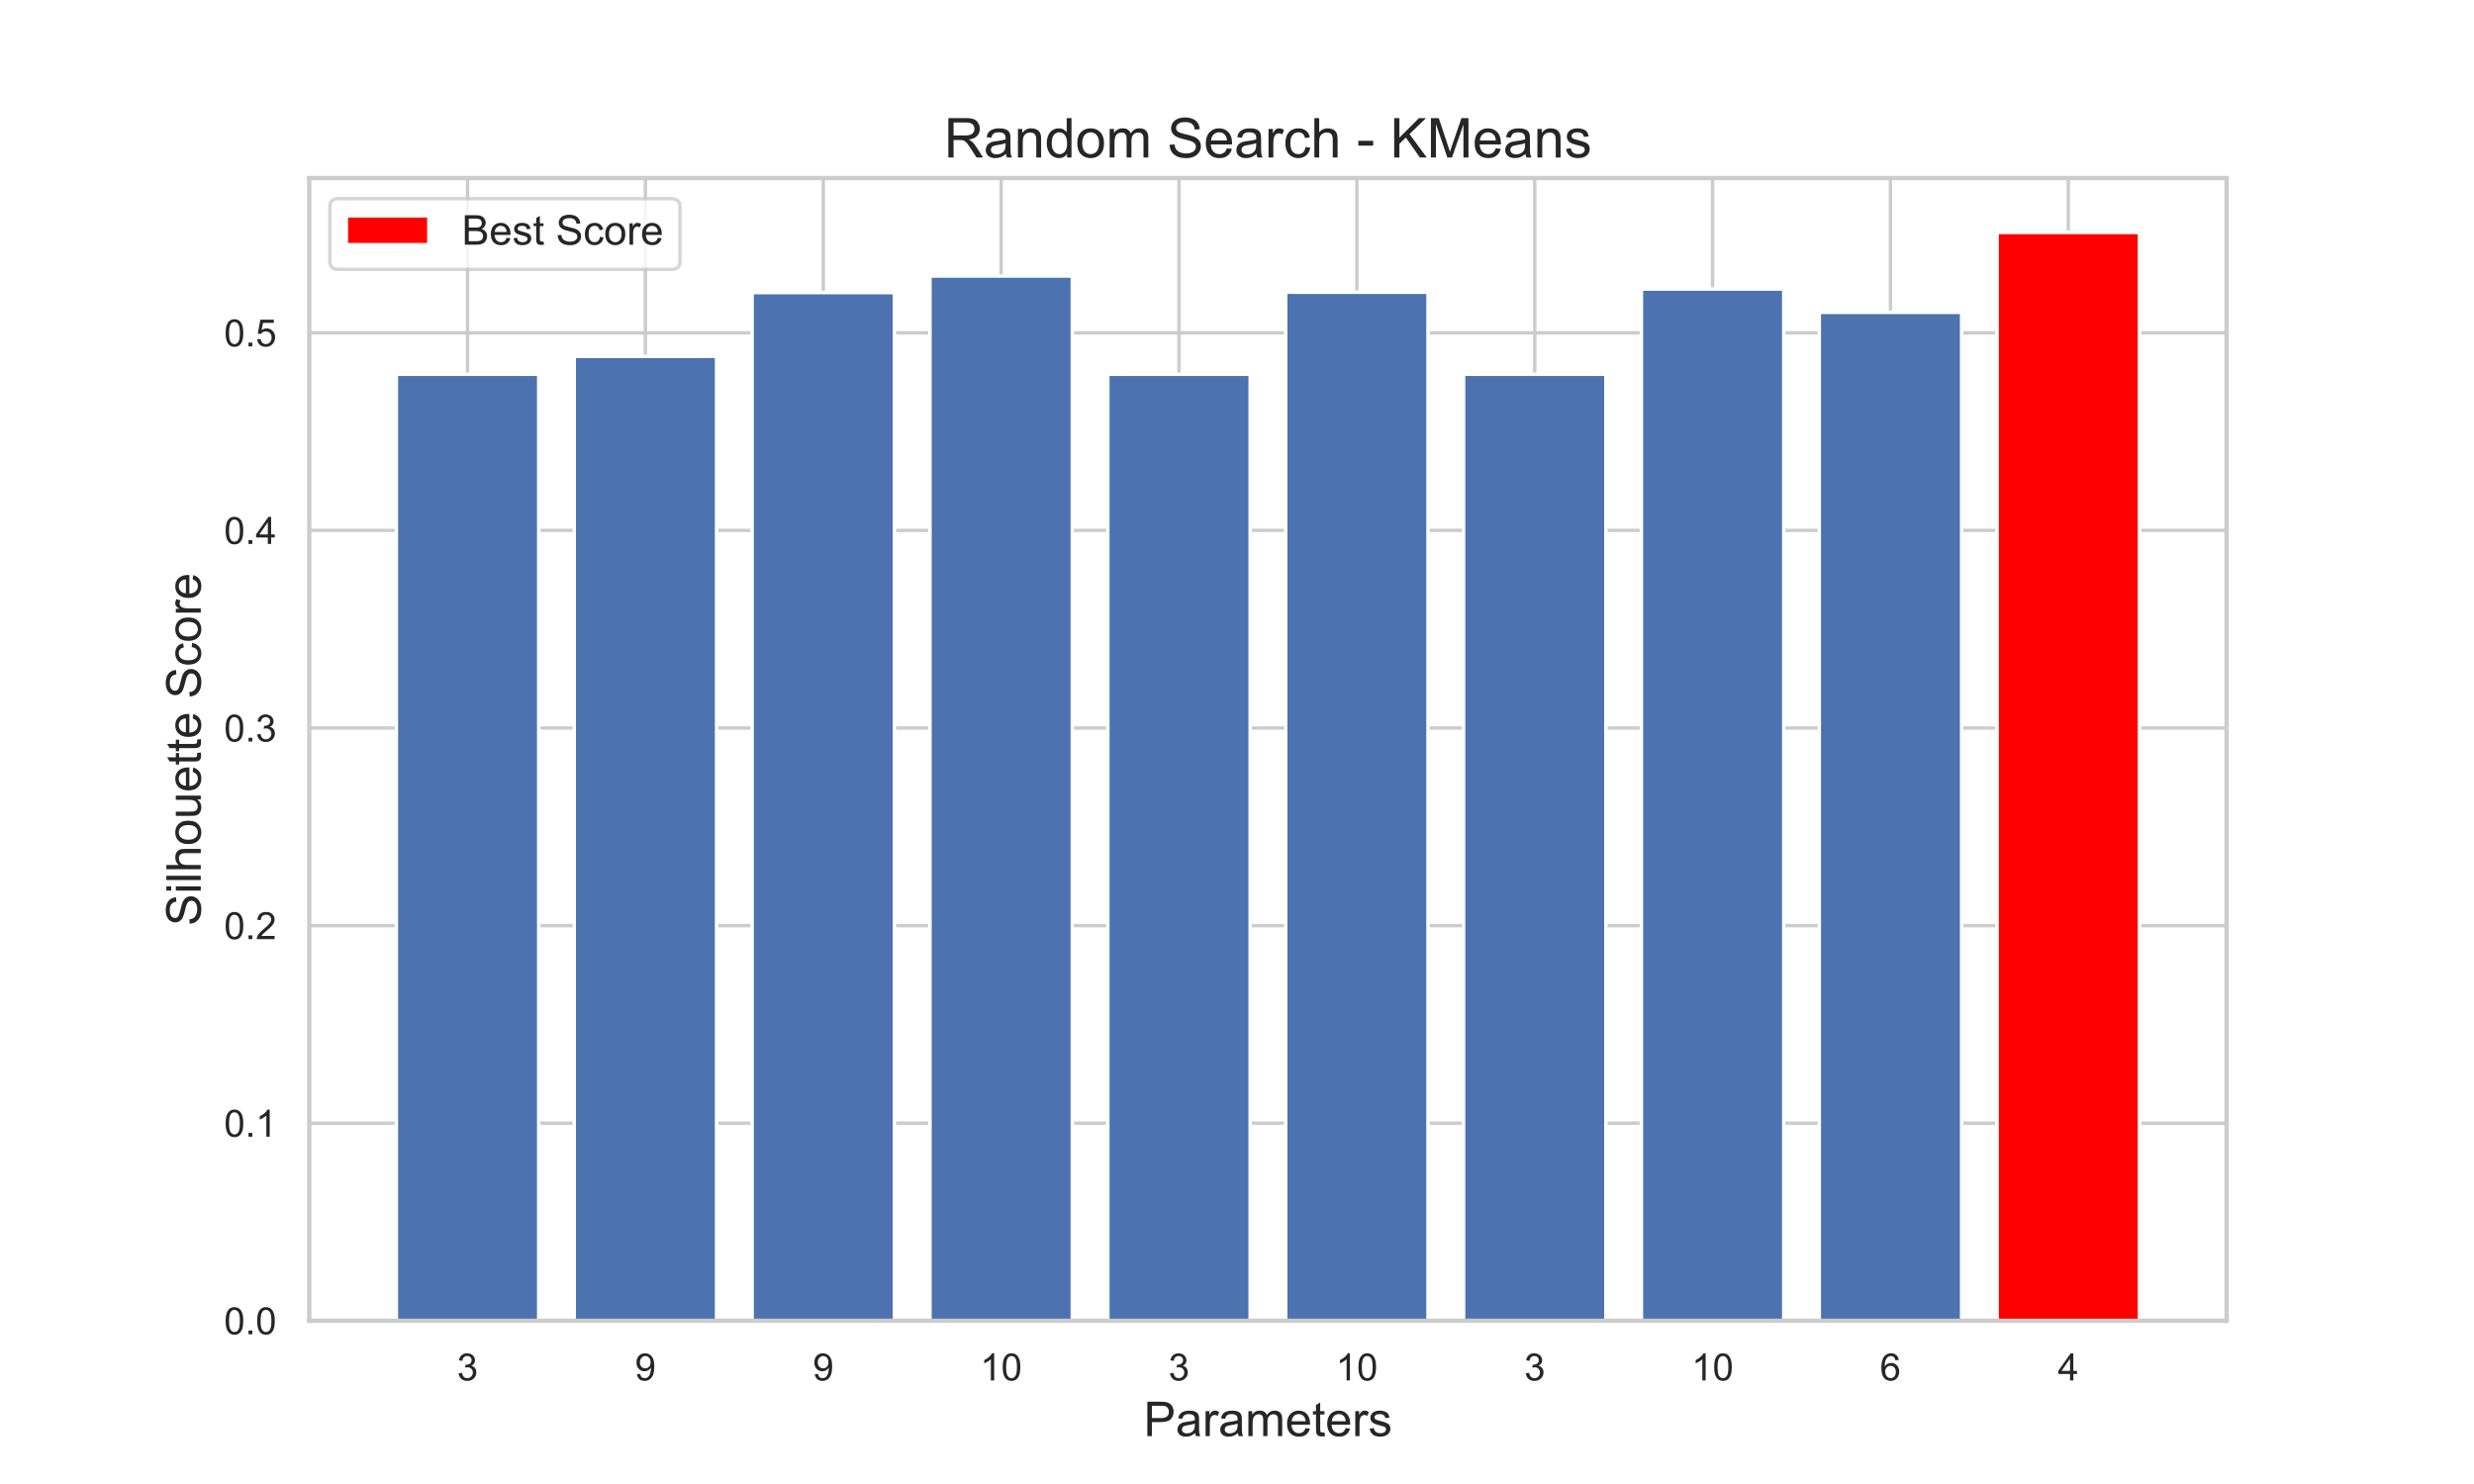
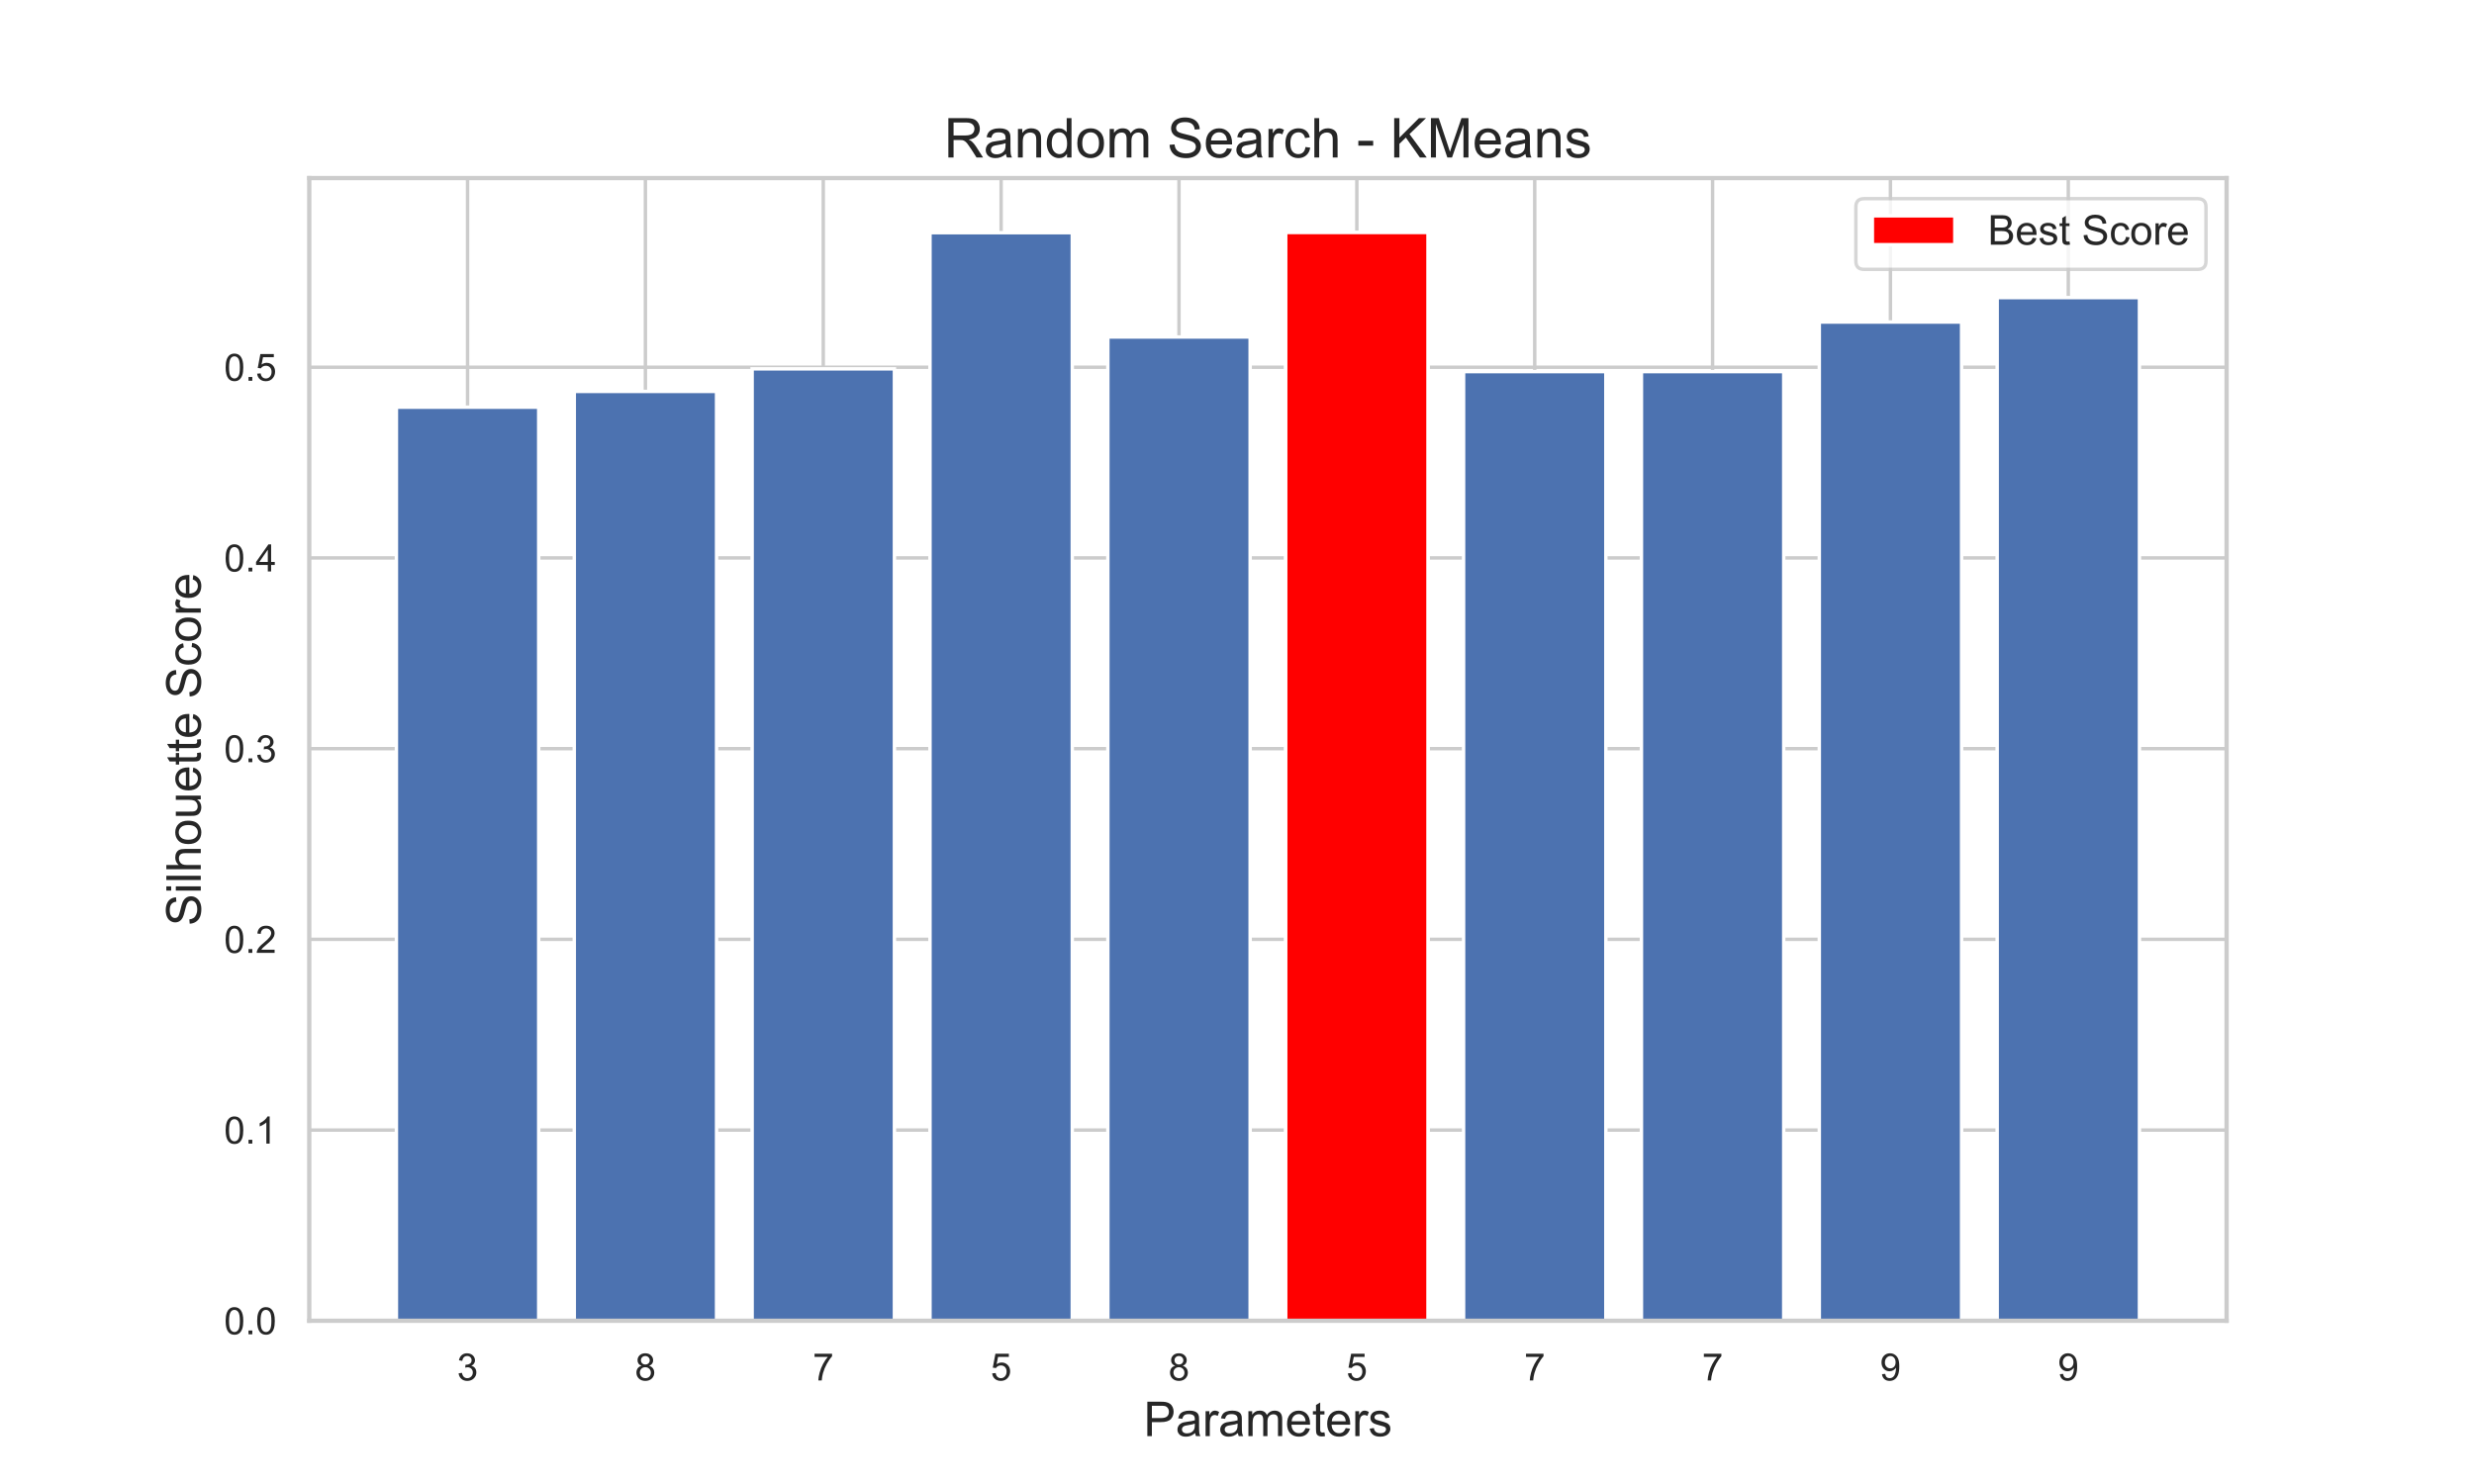
<svg xmlns="http://www.w3.org/2000/svg" xmlns:xlink="http://www.w3.org/1999/xlink" width="720pt" height="432pt" viewBox="0 0 720 432" version="1.1">
  <defs>
    <style type="text/css">*{stroke-linejoin: round; stroke-linecap: butt}</style>
  </defs>
  <g id="figure_1">
    <g id="patch_1">
      <path d="M 0 432  L 720 432  L 720 0  L 0 0  z " style="fill: #ffffff" />
    </g>
    <g id="axes_1">
      <g id="patch_2">
        <path d="M 90 384.48  L 648 384.48  L 648 51.84  L 90 51.84  z " style="fill: #ffffff" />
      </g>
      <g id="matplotlib.axis_1">
        <g id="xtick_1">
          <g id="line2d_1">
-             <path d="M 136.069 384.48  L 136.069 51.84  " clip-path="url(#p9830828038)" style="fill: none; stroke: #cccccc; stroke-linecap: round" />
+             <path d="M 136.069 384.48  L 136.069 51.84  " clip-path="url(#p156f012c41)" style="fill: none; stroke: #cccccc; stroke-linecap: round" />
          </g>
          <g id="text_1">
            <g style="fill: #262626" transform="translate(133.0101 401.8536) scale(0.11 -0.11)">
              <defs>
                <path id="ArialMT-33" d="M 269 1209  L 831 1284  Q 928 806 1161 595  Q 1394 384 1728 384  Q 2125 384 2398 659  Q 2672 934 2672 1341  Q 2672 1728 2419 1979  Q 2166 2231 1775 2231  Q 1616 2231 1378 2169  L 1441 2663  Q 1497 2656 1531 2656  Q 1891 2656 2178 2843  Q 2466 3031 2466 3422  Q 2466 3731 2256 3934  Q 2047 4138 1716 4138  Q 1388 4138 1169 3931  Q 950 3725 888 3313  L 325 3413  Q 428 3978 793 4289  Q 1159 4600 1703 4600  Q 2078 4600 2393 4439  Q 2709 4278 2876 4000  Q 3044 3722 3044 3409  Q 3044 3113 2884 2869  Q 2725 2625 2413 2481  Q 2819 2388 3044 2092  Q 3269 1797 3269 1353  Q 3269 753 2831 336  Q 2394 -81 1725 -81  Q 1122 -81 723 278  Q 325 638 269 1209  z " transform="scale(0.015625)" />
              </defs>
              <use xlink:href="#ArialMT-33" />
            </g>
          </g>
        </g>
        <g id="xtick_2">
          <g id="line2d_2">
-             <path d="M 187.831 384.48  L 187.831 51.84  " clip-path="url(#p9830828038)" style="fill: none; stroke: #cccccc; stroke-linecap: round" />
+             <path d="M 187.831 384.48  L 187.831 51.84  " clip-path="url(#p156f012c41)" style="fill: none; stroke: #cccccc; stroke-linecap: round" />
          </g>
          <g id="text_2">
            <g style="fill: #262626" transform="translate(184.7727 401.8536) scale(0.11 -0.11)">
              <defs>
-                 <path id="ArialMT-39" d="M 350 1059  L 891 1109  Q 959 728 1153 556  Q 1347 384 1650 384  Q 1909 384 2104 503  Q 2300 622 2425 820  Q 2550 1019 2634 1356  Q 2719 1694 2719 2044  Q 2719 2081 2716 2156  Q 2547 1888 2255 1720  Q 1963 1553 1622 1553  Q 1053 1553 659 1965  Q 266 2378 266 3053  Q 266 3750 677 4175  Q 1088 4600 1706 4600  Q 2153 4600 2523 4359  Q 2894 4119 3086 3673  Q 3278 3228 3278 2384  Q 3278 1506 3087 986  Q 2897 466 2520 194  Q 2144 -78 1638 -78  Q 1100 -78 759 220  Q 419 519 350 1059  z M 2653 3081  Q 2653 3566 2395 3850  Q 2138 4134 1775 4134  Q 1400 4134 1122 3828  Q 844 3522 844 3034  Q 844 2597 1108 2323  Q 1372 2050 1759 2050  Q 2150 2050 2401 2323  Q 2653 2597 2653 3081  z " transform="scale(0.015625)" />
-               </defs>
-               <use xlink:href="#ArialMT-39" />
+                 <path id="ArialMT-38" d="M 1131 2484  Q 781 2613 612 2850  Q 444 3088 444 3419  Q 444 3919 803 4259  Q 1163 4600 1759 4600  Q 2359 4600 2725 4251  Q 3091 3903 3091 3403  Q 3091 3084 2923 2848  Q 2756 2613 2416 2484  Q 2838 2347 3058 2040  Q 3278 1734 3278 1309  Q 3278 722 2862 322  Q 2447 -78 1769 -78  Q 1091 -78 675 323  Q 259 725 259 1325  Q 259 1772 486 2073  Q 713 2375 1131 2484  z M 1019 3438  Q 1019 3113 1228 2906  Q 1438 2700 1772 2700  Q 2097 2700 2305 2904  Q 2513 3109 2513 3406  Q 2513 3716 2298 3927  Q 2084 4138 1766 4138  Q 1444 4138 1231 3931  Q 1019 3725 1019 3438  z M 838 1322  Q 838 1081 952 856  Q 1066 631 1291 507  Q 1516 384 1775 384  Q 2178 384 2440 643  Q 2703 903 2703 1303  Q 2703 1709 2433 1975  Q 2163 2241 1756 2241  Q 1359 2241 1098 1978  Q 838 1716 838 1322  z " transform="scale(0.015625)" />
+               </defs>
+               <use xlink:href="#ArialMT-38" />
            </g>
          </g>
        </g>
        <g id="xtick_3">
          <g id="line2d_3">
-             <path d="M 239.594 384.48  L 239.594 51.84  " clip-path="url(#p9830828038)" style="fill: none; stroke: #cccccc; stroke-linecap: round" />
+             <path d="M 239.594 384.48  L 239.594 51.84  " clip-path="url(#p156f012c41)" style="fill: none; stroke: #cccccc; stroke-linecap: round" />
          </g>
          <g id="text_3">
            <g style="fill: #262626" transform="translate(236.5352 401.8536) scale(0.11 -0.11)">
-               <use xlink:href="#ArialMT-39" />
+               <defs>
+                 <path id="ArialMT-37" d="M 303 3981  L 303 4522  L 3269 4522  L 3269 4084  Q 2831 3619 2401 2847  Q 1972 2075 1738 1259  Q 1569 684 1522 0  L 944 0  Q 953 541 1156 1306  Q 1359 2072 1739 2783  Q 2119 3494 2547 3981  L 303 3981  z " transform="scale(0.015625)" />
+               </defs>
+               <use xlink:href="#ArialMT-37" />
            </g>
          </g>
        </g>
        <g id="xtick_4">
          <g id="line2d_4">
-             <path d="M 291.356 384.48  L 291.356 51.84  " clip-path="url(#p9830828038)" style="fill: none; stroke: #cccccc; stroke-linecap: round" />
+             <path d="M 291.356 384.48  L 291.356 51.84  " clip-path="url(#p156f012c41)" style="fill: none; stroke: #cccccc; stroke-linecap: round" />
          </g>
          <g id="text_4">
-             <g style="fill: #262626" transform="translate(285.2392 401.8536) scale(0.11 -0.11)">
-               <defs>
-                 <path id="ArialMT-31" d="M 2384 0  L 1822 0  L 1822 3584  Q 1619 3391 1289 3197  Q 959 3003 697 2906  L 697 3450  Q 1169 3672 1522 3987  Q 1875 4303 2022 4600  L 2384 4600  L 2384 0  z " transform="scale(0.015625)" />
-                 <path id="ArialMT-30" d="M 266 2259  Q 266 3072 433 3567  Q 600 4063 929 4331  Q 1259 4600 1759 4600  Q 2128 4600 2406 4451  Q 2684 4303 2865 4023  Q 3047 3744 3150 3342  Q 3253 2941 3253 2259  Q 3253 1453 3087 958  Q 2922 463 2592 192  Q 2263 -78 1759 -78  Q 1097 -78 719 397  Q 266 969 266 2259  z M 844 2259  Q 844 1131 1108 757  Q 1372 384 1759 384  Q 2147 384 2411 759  Q 2675 1134 2675 2259  Q 2675 3391 2411 3762  Q 2147 4134 1753 4134  Q 1366 4134 1134 3806  Q 844 3388 844 2259  z " transform="scale(0.015625)" />
-               </defs>
-               <use xlink:href="#ArialMT-31" />
-               <use xlink:href="#ArialMT-30" x="55.615" />
+             <g style="fill: #262626" transform="translate(288.2977 401.8536) scale(0.11 -0.11)">
+               <defs>
+                 <path id="ArialMT-35" d="M 266 1200  L 856 1250  Q 922 819 1161 601  Q 1400 384 1738 384  Q 2144 384 2425 690  Q 2706 997 2706 1503  Q 2706 1984 2436 2262  Q 2166 2541 1728 2541  Q 1456 2541 1237 2417  Q 1019 2294 894 2097  L 366 2166  L 809 4519  L 3088 4519  L 3088 3981  L 1259 3981  L 1013 2750  Q 1425 3038 1878 3038  Q 2478 3038 2890 2622  Q 3303 2206 3303 1553  Q 3303 931 2941 478  Q 2500 -78 1738 -78  Q 1113 -78 717 272  Q 322 622 266 1200  z " transform="scale(0.015625)" />
+               </defs>
+               <use xlink:href="#ArialMT-35" />
            </g>
          </g>
        </g>
        <g id="xtick_5">
          <g id="line2d_5">
-             <path d="M 343.119 384.48  L 343.119 51.84  " clip-path="url(#p9830828038)" style="fill: none; stroke: #cccccc; stroke-linecap: round" />
+             <path d="M 343.119 384.48  L 343.119 51.84  " clip-path="url(#p156f012c41)" style="fill: none; stroke: #cccccc; stroke-linecap: round" />
          </g>
          <g id="text_5">
            <g style="fill: #262626" transform="translate(340.0602 401.8536) scale(0.11 -0.11)">
-               <use xlink:href="#ArialMT-33" />
+               <use xlink:href="#ArialMT-38" />
            </g>
          </g>
        </g>
        <g id="xtick_6">
          <g id="line2d_6">
-             <path d="M 394.881 384.48  L 394.881 51.84  " clip-path="url(#p9830828038)" style="fill: none; stroke: #cccccc; stroke-linecap: round" />
+             <path d="M 394.881 384.48  L 394.881 51.84  " clip-path="url(#p156f012c41)" style="fill: none; stroke: #cccccc; stroke-linecap: round" />
          </g>
          <g id="text_6">
-             <g style="fill: #262626" transform="translate(388.7642 401.8536) scale(0.11 -0.11)">
-               <use xlink:href="#ArialMT-31" />
-               <use xlink:href="#ArialMT-30" x="55.615" />
+             <g style="fill: #262626" transform="translate(391.8227 401.8536) scale(0.11 -0.11)">
+               <use xlink:href="#ArialMT-35" />
            </g>
          </g>
        </g>
        <g id="xtick_7">
          <g id="line2d_7">
-             <path d="M 446.644 384.48  L 446.644 51.84  " clip-path="url(#p9830828038)" style="fill: none; stroke: #cccccc; stroke-linecap: round" />
+             <path d="M 446.644 384.48  L 446.644 51.84  " clip-path="url(#p156f012c41)" style="fill: none; stroke: #cccccc; stroke-linecap: round" />
          </g>
          <g id="text_7">
            <g style="fill: #262626" transform="translate(443.5853 401.8536) scale(0.11 -0.11)">
-               <use xlink:href="#ArialMT-33" />
+               <use xlink:href="#ArialMT-37" />
            </g>
          </g>
        </g>
        <g id="xtick_8">
          <g id="line2d_8">
-             <path d="M 498.406 384.48  L 498.406 51.84  " clip-path="url(#p9830828038)" style="fill: none; stroke: #cccccc; stroke-linecap: round" />
+             <path d="M 498.406 384.48  L 498.406 51.84  " clip-path="url(#p156f012c41)" style="fill: none; stroke: #cccccc; stroke-linecap: round" />
          </g>
          <g id="text_8">
-             <g style="fill: #262626" transform="translate(492.2893 401.8536) scale(0.11 -0.11)">
-               <use xlink:href="#ArialMT-31" />
-               <use xlink:href="#ArialMT-30" x="55.615" />
+             <g style="fill: #262626" transform="translate(495.3478 401.8536) scale(0.11 -0.11)">
+               <use xlink:href="#ArialMT-37" />
            </g>
          </g>
        </g>
        <g id="xtick_9">
          <g id="line2d_9">
-             <path d="M 550.169 384.48  L 550.169 51.84  " clip-path="url(#p9830828038)" style="fill: none; stroke: #cccccc; stroke-linecap: round" />
+             <path d="M 550.169 384.48  L 550.169 51.84  " clip-path="url(#p156f012c41)" style="fill: none; stroke: #cccccc; stroke-linecap: round" />
          </g>
          <g id="text_9">
            <g style="fill: #262626" transform="translate(547.1103 401.8536) scale(0.11 -0.11)">
              <defs>
-                 <path id="ArialMT-36" d="M 3184 3459  L 2625 3416  Q 2550 3747 2413 3897  Q 2184 4138 1850 4138  Q 1581 4138 1378 3988  Q 1113 3794 959 3422  Q 806 3050 800 2363  Q 1003 2672 1297 2822  Q 1591 2972 1913 2972  Q 2475 2972 2870 2558  Q 3266 2144 3266 1488  Q 3266 1056 3080 686  Q 2894 316 2569 119  Q 2244 -78 1831 -78  Q 1128 -78 684 439  Q 241 956 241 2144  Q 241 3472 731 4075  Q 1159 4600 1884 4600  Q 2425 4600 2770 4297  Q 3116 3994 3184 3459  z M 888 1484  Q 888 1194 1011 928  Q 1134 663 1356 523  Q 1578 384 1822 384  Q 2178 384 2434 671  Q 2691 959 2691 1453  Q 2691 1928 2437 2201  Q 2184 2475 1800 2475  Q 1419 2475 1153 2201  Q 888 1928 888 1484  z " transform="scale(0.015625)" />
-               </defs>
-               <use xlink:href="#ArialMT-36" />
+                 <path id="ArialMT-39" d="M 350 1059  L 891 1109  Q 959 728 1153 556  Q 1347 384 1650 384  Q 1909 384 2104 503  Q 2300 622 2425 820  Q 2550 1019 2634 1356  Q 2719 1694 2719 2044  Q 2719 2081 2716 2156  Q 2547 1888 2255 1720  Q 1963 1553 1622 1553  Q 1053 1553 659 1965  Q 266 2378 266 3053  Q 266 3750 677 4175  Q 1088 4600 1706 4600  Q 2153 4600 2523 4359  Q 2894 4119 3086 3673  Q 3278 3228 3278 2384  Q 3278 1506 3087 986  Q 2897 466 2520 194  Q 2144 -78 1638 -78  Q 1100 -78 759 220  Q 419 519 350 1059  z M 2653 3081  Q 2653 3566 2395 3850  Q 2138 4134 1775 4134  Q 1400 4134 1122 3828  Q 844 3522 844 3034  Q 844 2597 1108 2323  Q 1372 2050 1759 2050  Q 2150 2050 2401 2323  Q 2653 2597 2653 3081  z " transform="scale(0.015625)" />
+               </defs>
+               <use xlink:href="#ArialMT-39" />
            </g>
          </g>
        </g>
        <g id="xtick_10">
          <g id="line2d_10">
-             <path d="M 601.931 384.48  L 601.931 51.84  " clip-path="url(#p9830828038)" style="fill: none; stroke: #cccccc; stroke-linecap: round" />
+             <path d="M 601.931 384.48  L 601.931 51.84  " clip-path="url(#p156f012c41)" style="fill: none; stroke: #cccccc; stroke-linecap: round" />
          </g>
          <g id="text_10">
            <g style="fill: #262626" transform="translate(598.8728 401.8536) scale(0.11 -0.11)">
-               <defs>
-                 <path id="ArialMT-34" d="M 2069 0  L 2069 1097  L 81 1097  L 81 1613  L 2172 4581  L 2631 4581  L 2631 1613  L 3250 1613  L 3250 1097  L 2631 1097  L 2631 0  L 2069 0  z M 2069 1613  L 2069 3678  L 634 1613  L 2069 1613  z " transform="scale(0.015625)" />
-               </defs>
-               <use xlink:href="#ArialMT-34" />
+               <use xlink:href="#ArialMT-39" />
            </g>
          </g>
        </g>
        <g id="text_11">
          <g style="fill: #262626" transform="translate(332.8231 418.0608) scale(0.14 -0.14)">
            <defs>
              <path id="ArialMT-50" d="M 494 0  L 494 4581  L 2222 4581  Q 2678 4581 2919 4538  Q 3256 4481 3484 4323  Q 3713 4166 3852 3881  Q 3991 3597 3991 3256  Q 3991 2672 3619 2267  Q 3247 1863 2275 1863  L 1100 1863  L 1100 0  L 494 0  z M 1100 2403  L 2284 2403  Q 2872 2403 3119 2622  Q 3366 2841 3366 3238  Q 3366 3525 3220 3729  Q 3075 3934 2838 4000  Q 2684 4041 2272 4041  L 1100 4041  L 1100 2403  z " transform="scale(0.015625)" />
              <path id="ArialMT-61" d="M 2588 409  Q 2275 144 1986 34  Q 1697 -75 1366 -75  Q 819 -75 525 192  Q 231 459 231 875  Q 231 1119 342 1320  Q 453 1522 633 1644  Q 813 1766 1038 1828  Q 1203 1872 1538 1913  Q 2219 1994 2541 2106  Q 2544 2222 2544 2253  Q 2544 2597 2384 2738  Q 2169 2928 1744 2928  Q 1347 2928 1158 2789  Q 969 2650 878 2297  L 328 2372  Q 403 2725 575 2942  Q 747 3159 1072 3276  Q 1397 3394 1825 3394  Q 2250 3394 2515 3294  Q 2781 3194 2906 3042  Q 3031 2891 3081 2659  Q 3109 2516 3109 2141  L 3109 1391  Q 3109 606 3145 398  Q 3181 191 3288 0  L 2700 0  Q 2613 175 2588 409  z M 2541 1666  Q 2234 1541 1622 1453  Q 1275 1403 1131 1340  Q 988 1278 909 1158  Q 831 1038 831 891  Q 831 666 1001 516  Q 1172 366 1500 366  Q 1825 366 2078 508  Q 2331 650 2450 897  Q 2541 1088 2541 1459  L 2541 1666  z " transform="scale(0.015625)" />
              <path id="ArialMT-72" d="M 416 0  L 416 3319  L 922 3319  L 922 2816  Q 1116 3169 1280 3281  Q 1444 3394 1641 3394  Q 1925 3394 2219 3213  L 2025 2691  Q 1819 2813 1613 2813  Q 1428 2813 1281 2702  Q 1134 2591 1072 2394  Q 978 2094 978 1738  L 978 0  L 416 0  z " transform="scale(0.015625)" />
              <path id="ArialMT-6d" d="M 422 0  L 422 3319  L 925 3319  L 925 2853  Q 1081 3097 1340 3245  Q 1600 3394 1931 3394  Q 2300 3394 2536 3241  Q 2772 3088 2869 2813  Q 3263 3394 3894 3394  Q 4388 3394 4653 3120  Q 4919 2847 4919 2278  L 4919 0  L 4359 0  L 4359 2091  Q 4359 2428 4304 2576  Q 4250 2725 4106 2815  Q 3963 2906 3769 2906  Q 3419 2906 3187 2673  Q 2956 2441 2956 1928  L 2956 0  L 2394 0  L 2394 2156  Q 2394 2531 2256 2718  Q 2119 2906 1806 2906  Q 1569 2906 1367 2781  Q 1166 2656 1075 2415  Q 984 2175 984 1722  L 984 0  L 422 0  z " transform="scale(0.015625)" />
              <path id="ArialMT-65" d="M 2694 1069  L 3275 997  Q 3138 488 2766 206  Q 2394 -75 1816 -75  Q 1088 -75 661 373  Q 234 822 234 1631  Q 234 2469 665 2931  Q 1097 3394 1784 3394  Q 2450 3394 2872 2941  Q 3294 2488 3294 1666  Q 3294 1616 3291 1516  L 816 1516  Q 847 969 1125 678  Q 1403 388 1819 388  Q 2128 388 2347 550  Q 2566 713 2694 1069  z M 847 1978  L 2700 1978  Q 2663 2397 2488 2606  Q 2219 2931 1791 2931  Q 1403 2931 1139 2672  Q 875 2413 847 1978  z " transform="scale(0.015625)" />
              <path id="ArialMT-74" d="M 1650 503  L 1731 6  Q 1494 -44 1306 -44  Q 1000 -44 831 53  Q 663 150 594 308  Q 525 466 525 972  L 525 2881  L 113 2881  L 113 3319  L 525 3319  L 525 4141  L 1084 4478  L 1084 3319  L 1650 3319  L 1650 2881  L 1084 2881  L 1084 941  Q 1084 700 1114 631  Q 1144 563 1211 522  Q 1278 481 1403 481  Q 1497 481 1650 503  z " transform="scale(0.015625)" />
              <path id="ArialMT-73" d="M 197 991  L 753 1078  Q 800 744 1014 566  Q 1228 388 1613 388  Q 2000 388 2187 545  Q 2375 703 2375 916  Q 2375 1106 2209 1216  Q 2094 1291 1634 1406  Q 1016 1563 777 1677  Q 538 1791 414 1992  Q 291 2194 291 2438  Q 291 2659 392 2848  Q 494 3038 669 3163  Q 800 3259 1026 3326  Q 1253 3394 1513 3394  Q 1903 3394 2198 3281  Q 2494 3169 2634 2976  Q 2775 2784 2828 2463  L 2278 2388  Q 2241 2644 2061 2787  Q 1881 2931 1553 2931  Q 1166 2931 1000 2803  Q 834 2675 834 2503  Q 834 2394 903 2306  Q 972 2216 1119 2156  Q 1203 2125 1616 2013  Q 2213 1853 2448 1751  Q 2684 1650 2818 1456  Q 2953 1263 2953 975  Q 2953 694 2789 445  Q 2625 197 2315 61  Q 2006 -75 1616 -75  Q 969 -75 630 194  Q 291 463 197 991  z " transform="scale(0.015625)" />
            </defs>
            <use xlink:href="#ArialMT-50" />
            <use xlink:href="#ArialMT-61" x="66.699" />
            <use xlink:href="#ArialMT-72" x="122.314" />
            <use xlink:href="#ArialMT-61" x="155.615" />
            <use xlink:href="#ArialMT-6d" x="211.23" />
            <use xlink:href="#ArialMT-65" x="294.531" />
            <use xlink:href="#ArialMT-74" x="350.146" />
            <use xlink:href="#ArialMT-65" x="377.93" />
            <use xlink:href="#ArialMT-72" x="433.545" />
            <use xlink:href="#ArialMT-73" x="466.846" />
          </g>
        </g>
      </g>
      <g id="matplotlib.axis_2">
        <g id="ytick_1">
          <g id="line2d_11">
-             <path d="M 90 384.48  L 648 384.48  " clip-path="url(#p9830828038)" style="fill: none; stroke: #cccccc; stroke-linecap: round" />
+             <path d="M 90 384.48  L 648 384.48  " clip-path="url(#p156f012c41)" style="fill: none; stroke: #cccccc; stroke-linecap: round" />
          </g>
          <g id="text_12">
            <g style="fill: #262626" transform="translate(65.21 388.4168) scale(0.11 -0.11)">
              <defs>
+                 <path id="ArialMT-30" d="M 266 2259  Q 266 3072 433 3567  Q 600 4063 929 4331  Q 1259 4600 1759 4600  Q 2128 4600 2406 4451  Q 2684 4303 2865 4023  Q 3047 3744 3150 3342  Q 3253 2941 3253 2259  Q 3253 1453 3087 958  Q 2922 463 2592 192  Q 2263 -78 1759 -78  Q 1097 -78 719 397  Q 266 969 266 2259  z M 844 2259  Q 844 1131 1108 757  Q 1372 384 1759 384  Q 2147 384 2411 759  Q 2675 1134 2675 2259  Q 2675 3391 2411 3762  Q 2147 4134 1753 4134  Q 1366 4134 1134 3806  Q 844 3388 844 2259  z " transform="scale(0.015625)" />
                <path id="ArialMT-2e" d="M 581 0  L 581 641  L 1222 641  L 1222 0  L 581 0  z " transform="scale(0.015625)" />
              </defs>
              <use xlink:href="#ArialMT-30" />
              <use xlink:href="#ArialMT-2e" x="55.615" />
              <use xlink:href="#ArialMT-30" x="83.398" />
            </g>
          </g>
        </g>
        <g id="ytick_2">
          <g id="line2d_12">
-             <path d="M 90 326.963  L 648 326.963  " clip-path="url(#p9830828038)" style="fill: none; stroke: #cccccc; stroke-linecap: round" />
+             <path d="M 90 328.964  L 648 328.964  " clip-path="url(#p156f012c41)" style="fill: none; stroke: #cccccc; stroke-linecap: round" />
          </g>
          <g id="text_13">
-             <g style="fill: #262626" transform="translate(65.21 330.9001) scale(0.11 -0.11)">
+             <g style="fill: #262626" transform="translate(65.21 332.9009) scale(0.11 -0.11)">
+               <defs>
+                 <path id="ArialMT-31" d="M 2384 0  L 1822 0  L 1822 3584  Q 1619 3391 1289 3197  Q 959 3003 697 2906  L 697 3450  Q 1169 3672 1522 3987  Q 1875 4303 2022 4600  L 2384 4600  L 2384 0  z " transform="scale(0.015625)" />
+               </defs>
              <use xlink:href="#ArialMT-30" />
              <use xlink:href="#ArialMT-2e" x="55.615" />
              <use xlink:href="#ArialMT-31" x="83.398" />
            </g>
          </g>
        </g>
        <g id="ytick_3">
          <g id="line2d_13">
-             <path d="M 90 269.447  L 648 269.447  " clip-path="url(#p9830828038)" style="fill: none; stroke: #cccccc; stroke-linecap: round" />
+             <path d="M 90 273.448  L 648 273.448  " clip-path="url(#p156f012c41)" style="fill: none; stroke: #cccccc; stroke-linecap: round" />
          </g>
          <g id="text_14">
-             <g style="fill: #262626" transform="translate(65.21 273.3834) scale(0.11 -0.11)">
+             <g style="fill: #262626" transform="translate(65.21 277.385) scale(0.11 -0.11)">
              <defs>
                <path id="ArialMT-32" d="M 3222 541  L 3222 0  L 194 0  Q 188 203 259 391  Q 375 700 629 1000  Q 884 1300 1366 1694  Q 2113 2306 2375 2664  Q 2638 3022 2638 3341  Q 2638 3675 2398 3904  Q 2159 4134 1775 4134  Q 1369 4134 1125 3890  Q 881 3647 878 3216  L 300 3275  Q 359 3922 746 4261  Q 1134 4600 1788 4600  Q 2447 4600 2831 4234  Q 3216 3869 3216 3328  Q 3216 3053 3103 2787  Q 2991 2522 2730 2228  Q 2469 1934 1863 1422  Q 1356 997 1212 845  Q 1069 694 975 541  L 3222 541  z " transform="scale(0.015625)" />
              </defs>
              <use xlink:href="#ArialMT-30" />
              <use xlink:href="#ArialMT-2e" x="55.615" />
              <use xlink:href="#ArialMT-32" x="83.398" />
            </g>
          </g>
        </g>
        <g id="ytick_4">
          <g id="line2d_14">
-             <path d="M 90 211.93  L 648 211.93  " clip-path="url(#p9830828038)" style="fill: none; stroke: #cccccc; stroke-linecap: round" />
+             <path d="M 90 217.932  L 648 217.932  " clip-path="url(#p156f012c41)" style="fill: none; stroke: #cccccc; stroke-linecap: round" />
          </g>
          <g id="text_15">
-             <g style="fill: #262626" transform="translate(65.21 215.8667) scale(0.11 -0.11)">
+             <g style="fill: #262626" transform="translate(65.21 221.8691) scale(0.11 -0.11)">
              <use xlink:href="#ArialMT-30" />
              <use xlink:href="#ArialMT-2e" x="55.615" />
              <use xlink:href="#ArialMT-33" x="83.398" />
            </g>
          </g>
        </g>
        <g id="ytick_5">
          <g id="line2d_15">
-             <path d="M 90 154.413  L 648 154.413  " clip-path="url(#p9830828038)" style="fill: none; stroke: #cccccc; stroke-linecap: round" />
+             <path d="M 90 162.416  L 648 162.416  " clip-path="url(#p156f012c41)" style="fill: none; stroke: #cccccc; stroke-linecap: round" />
          </g>
          <g id="text_16">
-             <g style="fill: #262626" transform="translate(65.21 158.35) scale(0.11 -0.11)">
+             <g style="fill: #262626" transform="translate(65.21 166.3533) scale(0.11 -0.11)">
+               <defs>
+                 <path id="ArialMT-34" d="M 2069 0  L 2069 1097  L 81 1097  L 81 1613  L 2172 4581  L 2631 4581  L 2631 1613  L 3250 1613  L 3250 1097  L 2631 1097  L 2631 0  L 2069 0  z M 2069 1613  L 2069 3678  L 634 1613  L 2069 1613  z " transform="scale(0.015625)" />
+               </defs>
              <use xlink:href="#ArialMT-30" />
              <use xlink:href="#ArialMT-2e" x="55.615" />
              <use xlink:href="#ArialMT-34" x="83.398" />
            </g>
          </g>
        </g>
        <g id="ytick_6">
          <g id="line2d_16">
-             <path d="M 90 96.896  L 648 96.896  " clip-path="url(#p9830828038)" style="fill: none; stroke: #cccccc; stroke-linecap: round" />
+             <path d="M 90 106.901  L 648 106.901  " clip-path="url(#p156f012c41)" style="fill: none; stroke: #cccccc; stroke-linecap: round" />
          </g>
          <g id="text_17">
-             <g style="fill: #262626" transform="translate(65.21 100.8333) scale(0.11 -0.11)">
-               <defs>
-                 <path id="ArialMT-35" d="M 266 1200  L 856 1250  Q 922 819 1161 601  Q 1400 384 1738 384  Q 2144 384 2425 690  Q 2706 997 2706 1503  Q 2706 1984 2436 2262  Q 2166 2541 1728 2541  Q 1456 2541 1237 2417  Q 1019 2294 894 2097  L 366 2166  L 809 4519  L 3088 4519  L 3088 3981  L 1259 3981  L 1013 2750  Q 1425 3038 1878 3038  Q 2478 3038 2890 2622  Q 3303 2206 3303 1553  Q 3303 931 2941 478  Q 2500 -78 1738 -78  Q 1113 -78 717 272  Q 322 622 266 1200  z " transform="scale(0.015625)" />
-               </defs>
+             <g style="fill: #262626" transform="translate(65.21 110.8374) scale(0.11 -0.11)">
              <use xlink:href="#ArialMT-30" />
              <use xlink:href="#ArialMT-2e" x="55.615" />
              <use xlink:href="#ArialMT-35" x="83.398" />
            </g>
          </g>
        </g>
        <g id="text_18">
          <g style="fill: #262626" transform="translate(58.4275 269.5225) rotate(-90) scale(0.14 -0.14)">
            <defs>
              <path id="ArialMT-53" d="M 288 1472  L 859 1522  Q 900 1178 1048 958  Q 1197 738 1509 602  Q 1822 466 2213 466  Q 2559 466 2825 569  Q 3091 672 3220 851  Q 3350 1031 3350 1244  Q 3350 1459 3225 1620  Q 3100 1781 2813 1891  Q 2628 1963 1997 2114  Q 1366 2266 1113 2400  Q 784 2572 623 2826  Q 463 3081 463 3397  Q 463 3744 659 4045  Q 856 4347 1234 4503  Q 1613 4659 2075 4659  Q 2584 4659 2973 4495  Q 3363 4331 3572 4012  Q 3781 3694 3797 3291  L 3216 3247  Q 3169 3681 2898 3903  Q 2628 4125 2100 4125  Q 1550 4125 1298 3923  Q 1047 3722 1047 3438  Q 1047 3191 1225 3031  Q 1400 2872 2139 2705  Q 2878 2538 3153 2413  Q 3553 2228 3743 1945  Q 3934 1663 3934 1294  Q 3934 928 3725 604  Q 3516 281 3123 101  Q 2731 -78 2241 -78  Q 1619 -78 1198 103  Q 778 284 539 648  Q 300 1013 288 1472  z " transform="scale(0.015625)" />
              <path id="ArialMT-69" d="M 425 3934  L 425 4581  L 988 4581  L 988 3934  L 425 3934  z M 425 0  L 425 3319  L 988 3319  L 988 0  L 425 0  z " transform="scale(0.015625)" />
              <path id="ArialMT-6c" d="M 409 0  L 409 4581  L 972 4581  L 972 0  L 409 0  z " transform="scale(0.015625)" />
              <path id="ArialMT-68" d="M 422 0  L 422 4581  L 984 4581  L 984 2938  Q 1378 3394 1978 3394  Q 2347 3394 2619 3248  Q 2891 3103 3008 2847  Q 3125 2591 3125 2103  L 3125 0  L 2563 0  L 2563 2103  Q 2563 2525 2380 2717  Q 2197 2909 1863 2909  Q 1613 2909 1392 2779  Q 1172 2650 1078 2428  Q 984 2206 984 1816  L 984 0  L 422 0  z " transform="scale(0.015625)" />
              <path id="ArialMT-6f" d="M 213 1659  Q 213 2581 725 3025  Q 1153 3394 1769 3394  Q 2453 3394 2887 2945  Q 3322 2497 3322 1706  Q 3322 1066 3130 698  Q 2938 331 2570 128  Q 2203 -75 1769 -75  Q 1072 -75 642 372  Q 213 819 213 1659  z M 791 1659  Q 791 1022 1069 705  Q 1347 388 1769 388  Q 2188 388 2466 706  Q 2744 1025 2744 1678  Q 2744 2294 2464 2611  Q 2184 2928 1769 2928  Q 1347 2928 1069 2612  Q 791 2297 791 1659  z " transform="scale(0.015625)" />
              <path id="ArialMT-75" d="M 2597 0  L 2597 488  Q 2209 -75 1544 -75  Q 1250 -75 995 37  Q 741 150 617 320  Q 494 491 444 738  Q 409 903 409 1263  L 409 3319  L 972 3319  L 972 1478  Q 972 1038 1006 884  Q 1059 663 1231 536  Q 1403 409 1656 409  Q 1909 409 2131 539  Q 2353 669 2445 892  Q 2538 1116 2538 1541  L 2538 3319  L 3100 3319  L 3100 0  L 2597 0  z " transform="scale(0.015625)" />
              <path id="ArialMT-20" transform="scale(0.015625)" />
              <path id="ArialMT-63" d="M 2588 1216  L 3141 1144  Q 3050 572 2676 248  Q 2303 -75 1759 -75  Q 1078 -75 664 370  Q 250 816 250 1647  Q 250 2184 428 2587  Q 606 2991 970 3192  Q 1334 3394 1763 3394  Q 2303 3394 2647 3120  Q 2991 2847 3088 2344  L 2541 2259  Q 2463 2594 2264 2762  Q 2066 2931 1784 2931  Q 1359 2931 1093 2626  Q 828 2322 828 1663  Q 828 994 1084 691  Q 1341 388 1753 388  Q 2084 388 2306 591  Q 2528 794 2588 1216  z " transform="scale(0.015625)" />
            </defs>
            <use xlink:href="#ArialMT-53" />
            <use xlink:href="#ArialMT-69" x="66.699" />
            <use xlink:href="#ArialMT-6c" x="88.916" />
            <use xlink:href="#ArialMT-68" x="111.133" />
            <use xlink:href="#ArialMT-6f" x="166.748" />
            <use xlink:href="#ArialMT-75" x="222.363" />
            <use xlink:href="#ArialMT-65" x="277.979" />
            <use xlink:href="#ArialMT-74" x="333.594" />
            <use xlink:href="#ArialMT-74" x="361.377" />
            <use xlink:href="#ArialMT-65" x="389.16" />
            <use xlink:href="#ArialMT-20" x="444.775" />
            <use xlink:href="#ArialMT-53" x="472.559" />
            <use xlink:href="#ArialMT-63" x="539.258" />
            <use xlink:href="#ArialMT-6f" x="589.258" />
            <use xlink:href="#ArialMT-72" x="644.873" />
            <use xlink:href="#ArialMT-65" x="678.174" />
          </g>
        </g>
      </g>
      <g id="patch_3">
-         <path d="M 115.364 384.48  L 156.774 384.48  L 156.774 108.951  L 115.364 108.951  z " clip-path="url(#p9830828038)" style="fill: #4c72b0; stroke: #ffffff; stroke-linejoin: miter" />
+         <path d="M 115.364 384.48  L 156.774 384.48  L 156.774 118.536  L 115.364 118.536  z " clip-path="url(#p156f012c41)" style="fill: #4c72b0; stroke: #ffffff; stroke-linejoin: miter" />
      </g>
      <g id="patch_4">
-         <path d="M 167.126 384.48  L 208.536 384.48  L 208.536 103.748  L 167.126 103.748  z " clip-path="url(#p9830828038)" style="fill: #4c72b0; stroke: #ffffff; stroke-linejoin: miter" />
+         <path d="M 167.126 384.48  L 208.536 384.48  L 208.536 113.942  L 167.126 113.942  z " clip-path="url(#p156f012c41)" style="fill: #4c72b0; stroke: #ffffff; stroke-linejoin: miter" />
      </g>
      <g id="patch_5">
-         <path d="M 218.889 384.48  L 260.299 384.48  L 260.299 85.184  L 218.889 85.184  z " clip-path="url(#p9830828038)" style="fill: #4c72b0; stroke: #ffffff; stroke-linejoin: miter" />
+         <path d="M 218.889 384.48  L 260.299 384.48  L 260.299 107.374  L 218.889 107.374  z " clip-path="url(#p156f012c41)" style="fill: #4c72b0; stroke: #ffffff; stroke-linejoin: miter" />
      </g>
      <g id="patch_6">
-         <path d="M 270.651 384.48  L 312.061 384.48  L 312.061 80.359  L 270.651 80.359  z " clip-path="url(#p9830828038)" style="fill: #4c72b0; stroke: #ffffff; stroke-linejoin: miter" />
+         <path d="M 270.651 384.48  L 312.061 384.48  L 312.061 67.739  L 270.651 67.739  z " clip-path="url(#p156f012c41)" style="fill: #4c72b0; stroke: #ffffff; stroke-linejoin: miter" />
      </g>
      <g id="patch_7">
-         <path d="M 322.414 384.48  L 363.824 384.48  L 363.824 108.951  L 322.414 108.951  z " clip-path="url(#p9830828038)" style="fill: #4c72b0; stroke: #ffffff; stroke-linejoin: miter" />
+         <path d="M 322.414 384.48  L 363.824 384.48  L 363.824 98.101  L 322.414 98.101  z " clip-path="url(#p156f012c41)" style="fill: #4c72b0; stroke: #ffffff; stroke-linejoin: miter" />
      </g>
      <g id="patch_8">
-         <path d="M 374.176 384.48  L 415.586 384.48  L 415.586 85.071  L 374.176 85.071  z " clip-path="url(#p9830828038)" style="fill: #4c72b0; stroke: #ffffff; stroke-linejoin: miter" />
+         <path d="M 374.176 384.48  L 415.586 384.48  L 415.586 67.68  L 374.176 67.68  z " clip-path="url(#p156f012c41)" style="fill: #4c72b0; stroke: #ffffff; stroke-linejoin: miter" />
      </g>
      <g id="patch_9">
-         <path d="M 425.939 384.48  L 467.349 384.48  L 467.349 108.951  L 425.939 108.951  z " clip-path="url(#p9830828038)" style="fill: #4c72b0; stroke: #ffffff; stroke-linejoin: miter" />
+         <path d="M 425.939 384.48  L 467.349 384.48  L 467.349 108.178  L 425.939 108.178  z " clip-path="url(#p156f012c41)" style="fill: #4c72b0; stroke: #ffffff; stroke-linejoin: miter" />
      </g>
      <g id="patch_10">
-         <path d="M 477.701 384.48  L 519.111 384.48  L 519.111 84.15  L 477.701 84.15  z " clip-path="url(#p9830828038)" style="fill: #4c72b0; stroke: #ffffff; stroke-linejoin: miter" />
+         <path d="M 477.701 384.48  L 519.111 384.48  L 519.111 108.178  L 477.701 108.178  z " clip-path="url(#p156f012c41)" style="fill: #4c72b0; stroke: #ffffff; stroke-linejoin: miter" />
      </g>
      <g id="patch_11">
-         <path d="M 529.464 384.48  L 570.874 384.48  L 570.874 90.931  L 529.464 90.931  z " clip-path="url(#p9830828038)" style="fill: #4c72b0; stroke: #ffffff; stroke-linejoin: miter" />
+         <path d="M 529.464 384.48  L 570.874 384.48  L 570.874 93.748  L 529.464 93.748  z " clip-path="url(#p156f012c41)" style="fill: #4c72b0; stroke: #ffffff; stroke-linejoin: miter" />
      </g>
      <g id="patch_12">
-         <path d="M 581.226 384.48  L 622.636 384.48  L 622.636 67.68  L 581.226 67.68  z " clip-path="url(#p9830828038)" style="fill: #4c72b0; stroke: #ffffff; stroke-linejoin: miter" />
+         <path d="M 581.226 384.48  L 622.636 384.48  L 622.636 86.633  L 581.226 86.633  z " clip-path="url(#p156f012c41)" style="fill: #4c72b0; stroke: #ffffff; stroke-linejoin: miter" />
      </g>
      <g id="patch_13">
-         <path d="M 581.226 384.48  L 622.636 384.48  L 622.636 67.68  L 581.226 67.68  z " clip-path="url(#p9830828038)" style="fill: #ff0000; stroke: #ffffff; stroke-linejoin: miter" />
+         <path d="M 374.176 384.48  L 415.586 384.48  L 415.586 67.68  L 374.176 67.68  z " clip-path="url(#p156f012c41)" style="fill: #ff0000; stroke: #ffffff; stroke-linejoin: miter" />
      </g>
      <g id="patch_14">
        <path d="M 90 384.48  L 90 51.84  " style="fill: none; stroke: #cccccc; stroke-width: 1.25; stroke-linejoin: miter; stroke-linecap: square" />
      </g>
      <g id="patch_15">
        <path d="M 648 384.48  L 648 51.84  " style="fill: none; stroke: #cccccc; stroke-width: 1.25; stroke-linejoin: miter; stroke-linecap: square" />
      </g>
      <g id="patch_16">
        <path d="M 90 384.48  L 648 384.48  " style="fill: none; stroke: #cccccc; stroke-width: 1.25; stroke-linejoin: miter; stroke-linecap: square" />
      </g>
      <g id="patch_17">
        <path d="M 90 51.84  L 648 51.84  " style="fill: none; stroke: #cccccc; stroke-width: 1.25; stroke-linejoin: miter; stroke-linecap: square" />
      </g>
      <g id="text_19">
        <g style="fill: #262626" transform="translate(274.74 45.84) scale(0.16 -0.16)">
          <defs>
            <path id="ArialMT-52" d="M 503 0  L 503 4581  L 2534 4581  Q 3147 4581 3465 4457  Q 3784 4334 3975 4021  Q 4166 3709 4166 3331  Q 4166 2844 3850 2509  Q 3534 2175 2875 2084  Q 3116 1969 3241 1856  Q 3506 1613 3744 1247  L 4541 0  L 3778 0  L 3172 953  Q 2906 1366 2734 1584  Q 2563 1803 2427 1890  Q 2291 1978 2150 2013  Q 2047 2034 1813 2034  L 1109 2034  L 1109 0  L 503 0  z M 1109 2559  L 2413 2559  Q 2828 2559 3062 2645  Q 3297 2731 3419 2920  Q 3541 3109 3541 3331  Q 3541 3656 3305 3865  Q 3069 4075 2559 4075  L 1109 4075  L 1109 2559  z " transform="scale(0.015625)" />
            <path id="ArialMT-6e" d="M 422 0  L 422 3319  L 928 3319  L 928 2847  Q 1294 3394 1984 3394  Q 2284 3394 2536 3286  Q 2788 3178 2913 3003  Q 3038 2828 3088 2588  Q 3119 2431 3119 2041  L 3119 0  L 2556 0  L 2556 2019  Q 2556 2363 2490 2533  Q 2425 2703 2258 2804  Q 2091 2906 1866 2906  Q 1506 2906 1245 2678  Q 984 2450 984 1813  L 984 0  L 422 0  z " transform="scale(0.015625)" />
            <path id="ArialMT-64" d="M 2575 0  L 2575 419  Q 2259 -75 1647 -75  Q 1250 -75 917 144  Q 584 363 401 755  Q 219 1147 219 1656  Q 219 2153 384 2558  Q 550 2963 881 3178  Q 1213 3394 1622 3394  Q 1922 3394 2156 3267  Q 2391 3141 2538 2938  L 2538 4581  L 3097 4581  L 3097 0  L 2575 0  z M 797 1656  Q 797 1019 1065 703  Q 1334 388 1700 388  Q 2069 388 2326 689  Q 2584 991 2584 1609  Q 2584 2291 2321 2609  Q 2059 2928 1675 2928  Q 1300 2928 1048 2622  Q 797 2316 797 1656  z " transform="scale(0.015625)" />
            <path id="ArialMT-2d" d="M 203 1375  L 203 1941  L 1931 1941  L 1931 1375  L 203 1375  z " transform="scale(0.015625)" />
            <path id="ArialMT-4b" d="M 469 0  L 469 4581  L 1075 4581  L 1075 2309  L 3350 4581  L 4172 4581  L 2250 2725  L 4256 0  L 3456 0  L 1825 2319  L 1075 1588  L 1075 0  L 469 0  z " transform="scale(0.015625)" />
            <path id="ArialMT-4d" d="M 475 0  L 475 4581  L 1388 4581  L 2472 1338  Q 2622 884 2691 659  Q 2769 909 2934 1394  L 4031 4581  L 4847 4581  L 4847 0  L 4263 0  L 4263 3834  L 2931 0  L 2384 0  L 1059 3900  L 1059 0  L 475 0  z " transform="scale(0.015625)" />
          </defs>
          <use xlink:href="#ArialMT-52" />
          <use xlink:href="#ArialMT-61" x="72.217" />
          <use xlink:href="#ArialMT-6e" x="127.832" />
          <use xlink:href="#ArialMT-64" x="183.447" />
          <use xlink:href="#ArialMT-6f" x="239.062" />
          <use xlink:href="#ArialMT-6d" x="294.678" />
          <use xlink:href="#ArialMT-20" x="377.979" />
          <use xlink:href="#ArialMT-53" x="405.762" />
          <use xlink:href="#ArialMT-65" x="472.461" />
          <use xlink:href="#ArialMT-61" x="528.076" />
          <use xlink:href="#ArialMT-72" x="583.691" />
          <use xlink:href="#ArialMT-63" x="616.992" />
          <use xlink:href="#ArialMT-68" x="666.992" />
          <use xlink:href="#ArialMT-20" x="722.607" />
          <use xlink:href="#ArialMT-2d" x="750.391" />
          <use xlink:href="#ArialMT-20" x="783.691" />
          <use xlink:href="#ArialMT-4b" x="811.475" />
          <use xlink:href="#ArialMT-4d" x="878.174" />
          <use xlink:href="#ArialMT-65" x="961.475" />
          <use xlink:href="#ArialMT-61" x="1017.09" />
          <use xlink:href="#ArialMT-6e" x="1072.705" />
          <use xlink:href="#ArialMT-73" x="1128.32" />
        </g>
      </g>
      <g id="legend_1">
        <g id="patch_18">
-           <path d="M 98.4 78.414  L 195.491 78.414  Q 197.891 78.414 197.891 76.014  L 197.891 60.24  Q 197.891 57.84 195.491 57.84  L 98.4 57.84  Q 96 57.84 96 60.24  L 96 76.014  Q 96 78.414 98.4 78.414  z " style="fill: #ffffff; opacity: 0.8; stroke: #cccccc; stroke-linejoin: miter" />
+           <path d="M 542.509 78.414  L 639.6 78.414  Q 642 78.414 642 76.014  L 642 60.24  Q 642 57.84 639.6 57.84  L 542.509 57.84  Q 540.109 57.84 540.109 60.24  L 540.109 76.014  Q 540.109 78.414 542.509 78.414  z " style="fill: #ffffff; opacity: 0.8; stroke: #cccccc; stroke-linejoin: miter" />
        </g>
        <g id="patch_19">
-           <path d="M 100.8 71.229  L 124.8 71.229  L 124.8 62.829  L 100.8 62.829  z " style="fill: #ff0000; stroke: #ffffff; stroke-linejoin: miter" />
+           <path d="M 544.909 71.229  L 568.909 71.229  L 568.909 62.829  L 544.909 62.829  z " style="fill: #ff0000; stroke: #ffffff; stroke-linejoin: miter" />
        </g>
        <g id="text_20">
-           <g style="fill: #262626" transform="translate(134.4 71.22938) scale(0.12 -0.12)">
+           <g style="fill: #262626" transform="translate(578.5087 71.22938) scale(0.12 -0.12)">
            <defs>
              <path id="ArialMT-42" d="M 469 0  L 469 4581  L 2188 4581  Q 2713 4581 3030 4442  Q 3347 4303 3526 4014  Q 3706 3725 3706 3409  Q 3706 3116 3547 2856  Q 3388 2597 3066 2438  Q 3481 2316 3704 2022  Q 3928 1728 3928 1328  Q 3928 1006 3792 729  Q 3656 453 3456 303  Q 3256 153 2954 76  Q 2653 0 2216 0  L 469 0  z M 1075 2656  L 2066 2656  Q 2469 2656 2644 2709  Q 2875 2778 2992 2937  Q 3109 3097 3109 3338  Q 3109 3566 3000 3739  Q 2891 3913 2687 3977  Q 2484 4041 1991 4041  L 1075 4041  L 1075 2656  z M 1075 541  L 2216 541  Q 2509 541 2628 563  Q 2838 600 2978 687  Q 3119 775 3209 942  Q 3300 1109 3300 1328  Q 3300 1584 3169 1773  Q 3038 1963 2805 2039  Q 2572 2116 2134 2116  L 1075 2116  L 1075 541  z " transform="scale(0.015625)" />
            </defs>
            <use xlink:href="#ArialMT-42" />
            <use xlink:href="#ArialMT-65" x="66.699" />
            <use xlink:href="#ArialMT-73" x="122.314" />
            <use xlink:href="#ArialMT-74" x="172.314" />
            <use xlink:href="#ArialMT-20" x="200.098" />
            <use xlink:href="#ArialMT-53" x="227.881" />
            <use xlink:href="#ArialMT-63" x="294.58" />
            <use xlink:href="#ArialMT-6f" x="344.58" />
            <use xlink:href="#ArialMT-72" x="400.195" />
            <use xlink:href="#ArialMT-65" x="433.496" />
          </g>
        </g>
      </g>
    </g>
  </g>
  <defs>
-     <clipPath id="p9830828038">
+     <clipPath id="p156f012c41">
      <rect x="90" y="51.84" width="558" height="332.64" />
    </clipPath>
  </defs>
</svg>
